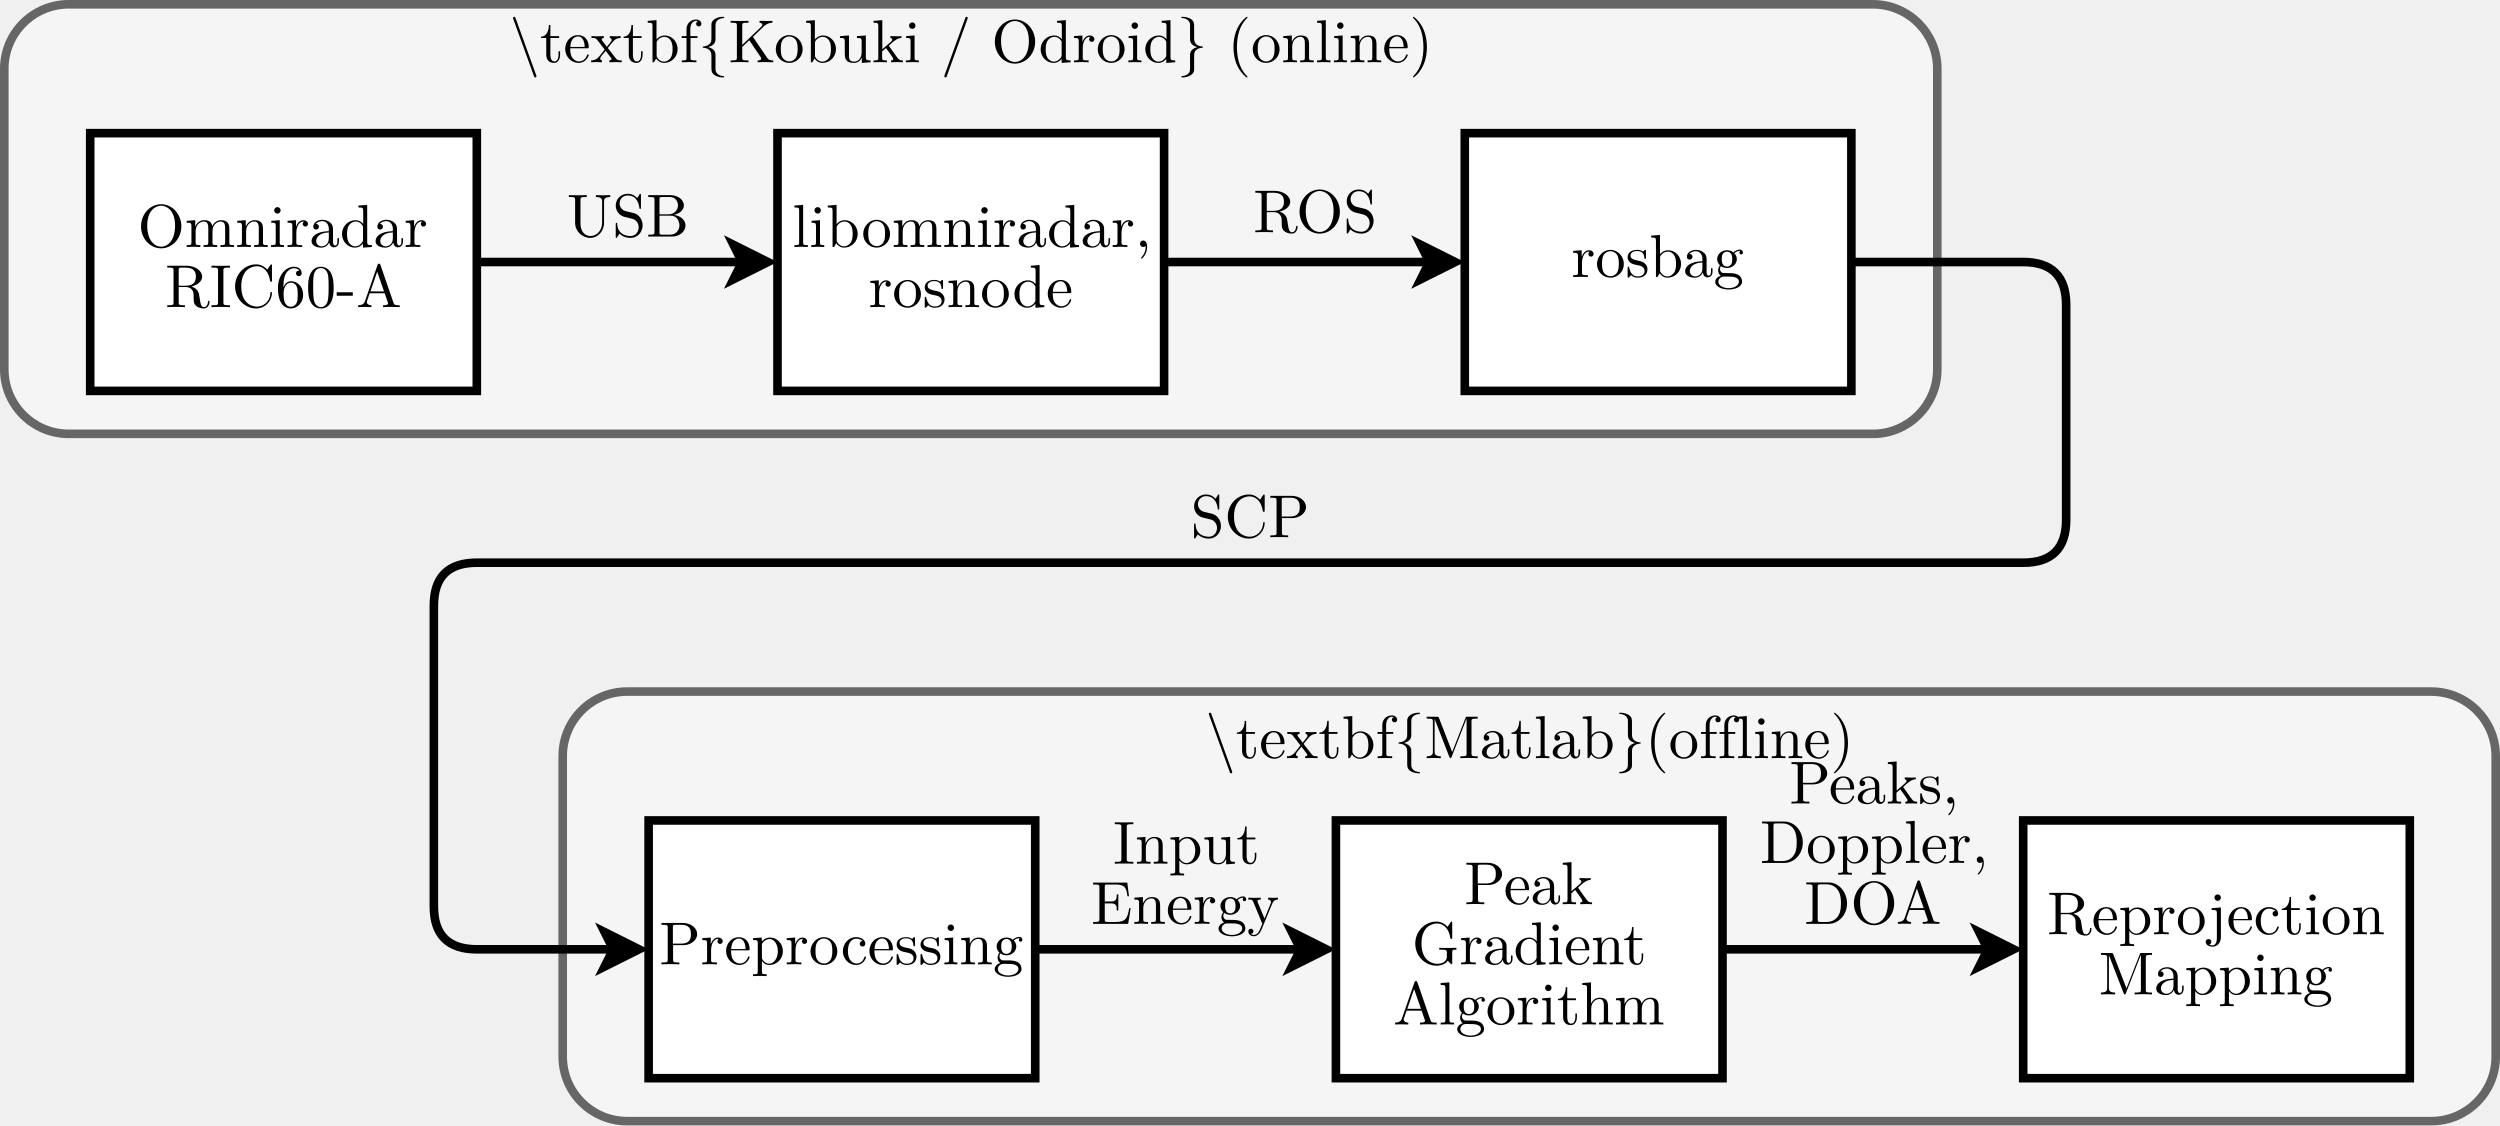
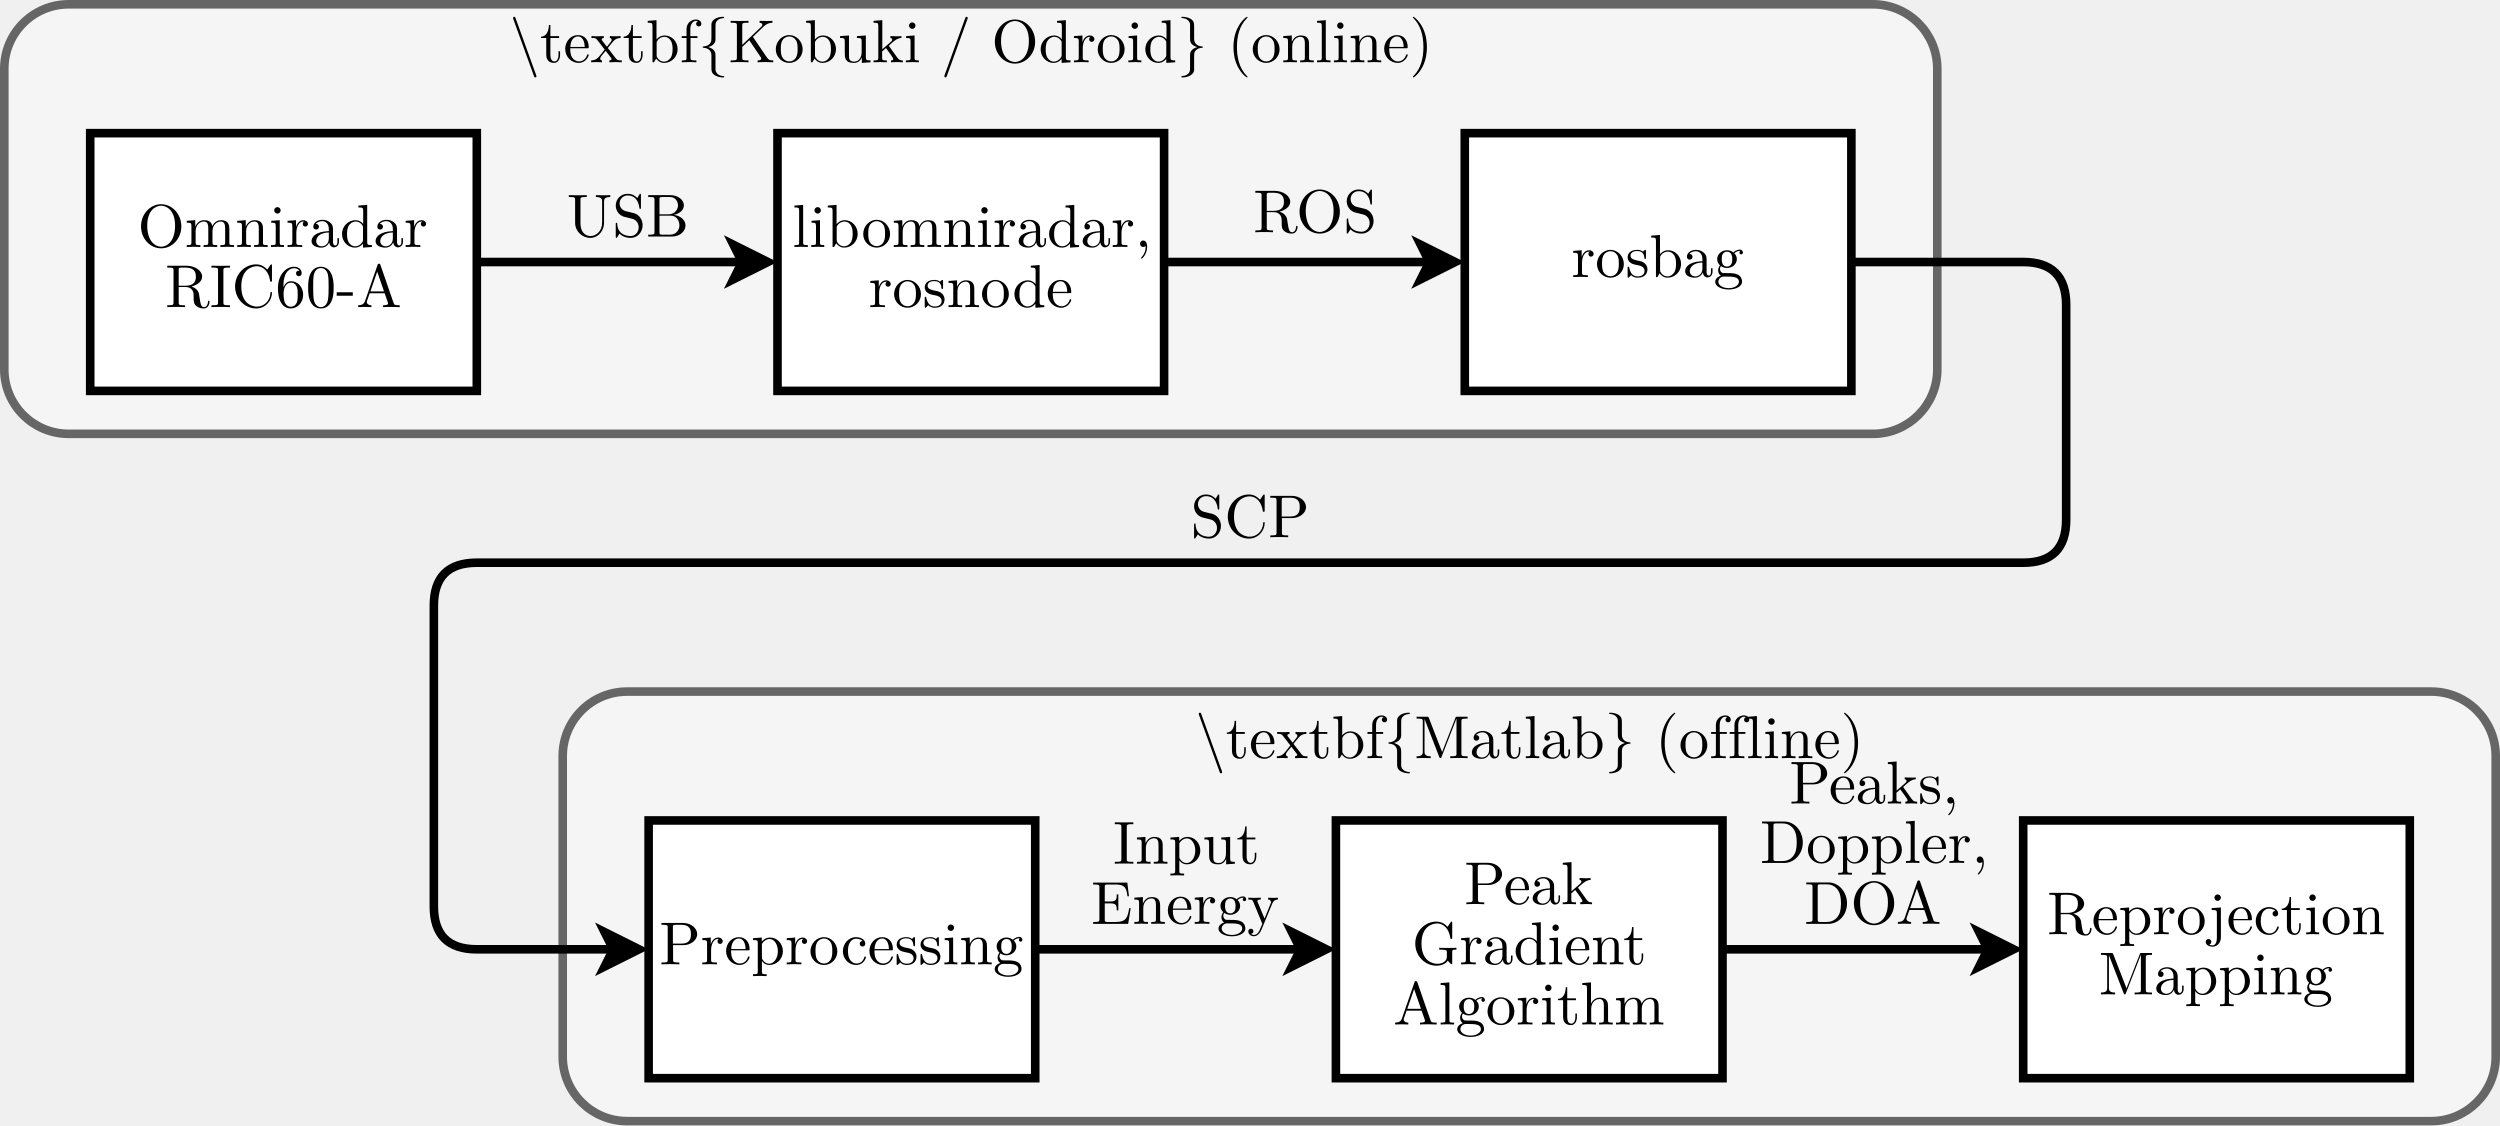
<svg xmlns="http://www.w3.org/2000/svg" width="160mm" height="72.027mm" version="1.1" id="svg112">
  <defs id="defs2" />
  <rect style="fill:#f5f5f5;stroke:#666666;stroke-width:2.078" id="rect4" pointer-events="none" ry="15.586" rx="15.586" height="103.905" width="467.57" y="1.039" x="1.039" />
  <rect style="fill:#f5f5f5;stroke:#666666;stroke-width:2.078" id="rect6" pointer-events="none" ry="15.586" rx="15.586" height="103.905" width="467.57" y="167.286" x="136.115" />
  <rect style="fill:#ffffff;stroke:#000000;stroke-width:2.078" id="rect8" pointer-events="none" height="62.343" width="93.514" y="32.21" x="21.82" />
  <rect style="fill:#ffffff;stroke:#000000;stroke-width:2.078" id="rect10" pointer-events="none" height="62.343" width="93.514" y="32.21" x="188.067" />
  <rect style="fill:#ffffff;stroke:#000000;stroke-width:2.078" id="rect12" pointer-events="none" height="62.343" width="93.514" y="32.21" x="354.314" />
  <rect style="fill:#ffffff;stroke:#000000;stroke-width:2.078" id="rect14" pointer-events="none" height="62.343" width="93.514" y="198.458" x="156.896" />
  <rect style="fill:#ffffff;stroke:#000000;stroke-width:2.078" id="rect16" pointer-events="none" height="62.343" width="93.514" y="198.458" x="323.143" />
  <rect style="fill:#ffffff;stroke:#000000;stroke-width:2.078" id="rect18" pointer-events="none" height="62.343" width="93.514" y="198.458" x="489.39" />
  <g id="g4685">
    <path d="m 115.334,63.382 h 64.171" stroke-miterlimit="10" pointer-events="none" id="path20" style="fill:none;stroke:#000000;stroke-width:2.078;stroke-miterlimit:10" />
    <path d="m 185.74,63.382 -8.312,4.156 2.078,-4.156 -2.078,-4.156 z" stroke-miterlimit="10" pointer-events="none" id="path22" style="fill:#000000;stroke:#000000;stroke-width:2.078;stroke-miterlimit:10" />
  </g>
  <text style="font-style:normal;font-variant:normal;font-weight:normal;font-stretch:normal;font-size:14.667px;font-family:'Latin Modern Roman';-inkscape-font-specification:'Latin Modern Roman, ';text-anchor:middle;fill:#000000;stroke-width:1.039" x="151.882" y="57.22" id="text24">USB</text>
  <g id="g4681">
    <path d="m 281.581,63.382 h 64.171" stroke-miterlimit="10" pointer-events="none" id="path28" style="fill:none;stroke:#000000;stroke-width:2.078;stroke-miterlimit:10" />
    <path d="m 351.987,63.382 -8.312,4.156 2.078,-4.156 -2.078,-4.156 z" stroke-miterlimit="10" pointer-events="none" id="path30" style="fill:#000000;stroke:#000000;stroke-width:2.078;stroke-miterlimit:10" />
  </g>
  <text style="font-style:normal;font-variant:normal;font-weight:normal;font-stretch:normal;font-size:14.667px;font-family:'Latin Modern Roman';-inkscape-font-specification:'Latin Modern Roman, ';text-anchor:middle;fill:#000000;stroke-width:1.039" x="318.112" y="56.181" id="text32">ROS</text>
  <path style="fill:none;stroke:#000000;stroke-width:2.078;stroke-miterlimit:10" id="path36" pointer-events="none" stroke-miterlimit="10" d="m 447.829,63.382 h 41.562 q 10.39,0 10.39,10.39 v 51.952 q 0,10.39 -10.39,10.39 H 115.334 q -10.39,0 -10.39,10.39 v 72.733 q 0,10.39 10.39,10.39 h 33" />
  <path style="fill:#000000;stroke:#000000;stroke-width:2.078;stroke-miterlimit:10" id="path38" pointer-events="none" stroke-miterlimit="10" d="m 154.568,229.629 -8.312,4.156 2.078,-4.156 -2.078,-4.156 z" />
  <text style="font-style:normal;font-variant:normal;font-weight:normal;font-stretch:normal;font-size:14.667px;font-family:'Latin Modern Roman';-inkscape-font-specification:'Latin Modern Roman, ';text-anchor:middle;fill:#000000;stroke-width:1.039" x="302.374" y="129.953" id="text40">SCP</text>
  <g id="g4677">
    <path d="m 250.41,229.629 h 64.171" stroke-miterlimit="10" pointer-events="none" id="path44" style="fill:none;stroke:#000000;stroke-width:2.078;stroke-miterlimit:10" />
    <path d="m 320.816,229.629 -8.312,4.156 2.078,-4.156 -2.078,-4.156 z" stroke-miterlimit="10" pointer-events="none" id="path46" style="fill:#000000;stroke:#000000;stroke-width:2.078;stroke-miterlimit:10" />
  </g>
  <text style="font-style:normal;font-variant:normal;font-weight:normal;font-stretch:normal;font-size:14.667px;font-family:'Latin Modern Roman';-inkscape-font-specification:'Latin Modern Roman, ';text-anchor:middle;fill:#000000;stroke-width:1.039" x="286.985" y="208.921" id="text48">Input</text>
  <text style="font-style:normal;font-variant:normal;font-weight:normal;font-stretch:normal;font-size:14.667px;font-family:'Latin Modern Roman';-inkscape-font-specification:'Latin Modern Roman, ';text-anchor:middle;fill:#000000;stroke-width:1.039" x="286.674" y="223.468" id="text50">Energy</text>
  <path style="fill:none;stroke:#000000;stroke-width:2.078;stroke-miterlimit:10" id="path54" pointer-events="none" stroke-miterlimit="10" d="m 416.657,229.629 h 64.171" />
  <path style="fill:#000000;stroke:#000000;stroke-width:2.078;stroke-miterlimit:10" id="path56" pointer-events="none" stroke-miterlimit="10" d="m 487.063,229.629 -8.312,4.156 2.078,-4.156 -2.078,-4.156 z" />
  <text style="font-style:normal;font-variant:normal;font-weight:normal;font-stretch:normal;font-size:14.667px;font-family:'Latin Modern Roman';-inkscape-font-specification:'Latin Modern Roman, ';text-anchor:middle;fill:#000000;stroke-width:1.039;" x="453.336" y="194.374" id="text58">Peaks,</text>
  <text style="font-style:normal;font-variant:normal;font-weight:normal;font-stretch:normal;font-size:14.667px;font-family:'Latin Modern Roman';-inkscape-font-specification:'Latin Modern Roman, ';text-anchor:middle;fill:#000000;stroke-width:1.039;" x="453.336" y="208.737" id="text60">Doppler,</text>
  <text style="font-style:normal;font-variant:normal;font-weight:normal;font-stretch:normal;font-size:14.667px;font-family:'Latin Modern Roman';-inkscape-font-specification:'Latin Modern Roman, ';text-anchor:middle;fill:#000000;stroke-width:1.039;" x="453.006" y="223.468" id="text62">DOA</text>
  <text style="font-style:normal;font-variant:normal;font-weight:normal;font-stretch:normal;font-size:14.667px;font-family:'Latin Modern Roman';-inkscape-font-specification:'Latin Modern Roman, ';text-anchor:middle;fill:#000000;stroke-width:1.039" x="234.949" y="15.066" id="text66">\textbf{Kobuki / Odroid} (online)</text>
-   <text style="font-style:normal;font-variant:normal;font-weight:normal;font-stretch:normal;font-size:14.667px;font-family:'Latin Modern Roman';-inkscape-font-specification:'Latin Modern Roman, ';text-anchor:middle;fill:#000000;stroke-width:1.039" id="text70" font-weight="bold" font-size="12px" y="183.392" x="370.025">\textbf{Matlab}(offline)</text>
+   <text style="font-style:normal;font-variant:normal;font-weight:normal;font-stretch:normal;font-size:14.667px;font-family:'Latin Modern Roman';-inkscape-font-specification:'Latin Modern Roman, ';text-anchor:middle;fill:#000000;stroke-width:1.039" id="text70" font-weight="bold" font-size="12px" y="183.392" x="370.025">\textbf{Matlab} (offline)</text>
  <text style="font-style:normal;font-variant:normal;font-weight:normal;font-stretch:normal;font-size:14.667px;font-family:'Latin Modern Roman';-inkscape-font-specification:'Latin Modern Roman, ';text-anchor:middle;fill:#000000;stroke-width:1.039" x="68.376" y="59.745" id="text76">Omniradar</text>
  <text style="font-style:normal;font-variant:normal;font-weight:normal;font-stretch:normal;font-size:14.667px;font-family:'Latin Modern Roman';-inkscape-font-specification:'Latin Modern Roman, ';text-anchor:middle;fill:#000000;stroke-width:1.039" x="68.562" y="74.292" id="text78">RIC60-A</text>
  <text style="font-style:normal;font-variant:normal;font-weight:normal;font-stretch:normal;font-size:14.667px;font-family:'Latin Modern Roman';-inkscape-font-specification:'Latin Modern Roman, ';text-anchor:middle;fill:#000000;stroke-width:1.039" x="235.127" y="59.745" id="text82">libomniradar,</text>
  <text style="font-style:normal;font-variant:normal;font-weight:normal;font-stretch:normal;font-size:14.667px;font-family:'Latin Modern Roman';-inkscape-font-specification:'Latin Modern Roman, ';text-anchor:middle;fill:#000000;stroke-width:1.039" x="234.827" y="74.292" id="text84">rosnode</text>
  <text style="font-style:normal;font-variant:normal;font-weight:normal;font-stretch:normal;font-size:14.667px;font-family:'Latin Modern Roman';-inkscape-font-specification:'Latin Modern Roman, ';text-anchor:middle;fill:#000000;stroke-width:1.039" x="400.976" y="67.018" id="text88">rosbag</text>
  <text style="font-style:normal;font-variant:normal;font-weight:normal;font-stretch:normal;font-size:14.667px;font-family:'Latin Modern Roman';-inkscape-font-specification:'Latin Modern Roman, ';text-anchor:middle;fill:#000000;stroke-width:1.039" x="203.506" y="233.266" id="text92">Preprocessing</text>
  <text style="font-style:normal;font-variant:normal;font-weight:normal;font-stretch:normal;font-size:14.667px;font-family:'Latin Modern Roman';-inkscape-font-specification:'Latin Modern Roman, ';text-anchor:middle;fill:#000000;stroke-width:1.039" x="369.763" y="218.719" id="text96">Peak</text>
  <text style="font-style:normal;font-variant:normal;font-weight:normal;font-stretch:normal;font-size:14.667px;font-family:'Latin Modern Roman';-inkscape-font-specification:'Latin Modern Roman, ';text-anchor:middle;fill:#000000;stroke-width:1.039" x="369.905" y="233.266" id="text98">Gradient</text>
  <text style="font-style:normal;font-variant:normal;font-weight:normal;font-stretch:normal;font-size:14.667px;font-family:'Latin Modern Roman';-inkscape-font-specification:'Latin Modern Roman, ';text-anchor:middle;fill:#000000;stroke-width:1.039" x="369.819" y="247.812" id="text100">Algorithm</text>
  <text style="font-style:normal;font-variant:normal;font-weight:normal;font-stretch:normal;font-size:14.667px;font-family:'Latin Modern Roman';-inkscape-font-specification:'Latin Modern Roman, ';text-anchor:middle;fill:#000000;stroke-width:1.039" x="536.049" y="225.992" id="text104">Reprojection</text>
  <text style="font-style:normal;font-variant:normal;font-weight:normal;font-stretch:normal;font-size:14.667px;font-family:'Latin Modern Roman';-inkscape-font-specification:'Latin Modern Roman, ';text-anchor:middle;fill:#000000;stroke-width:1.039" x="535.986" y="240.539" id="text106">Mapping</text>
</svg>
